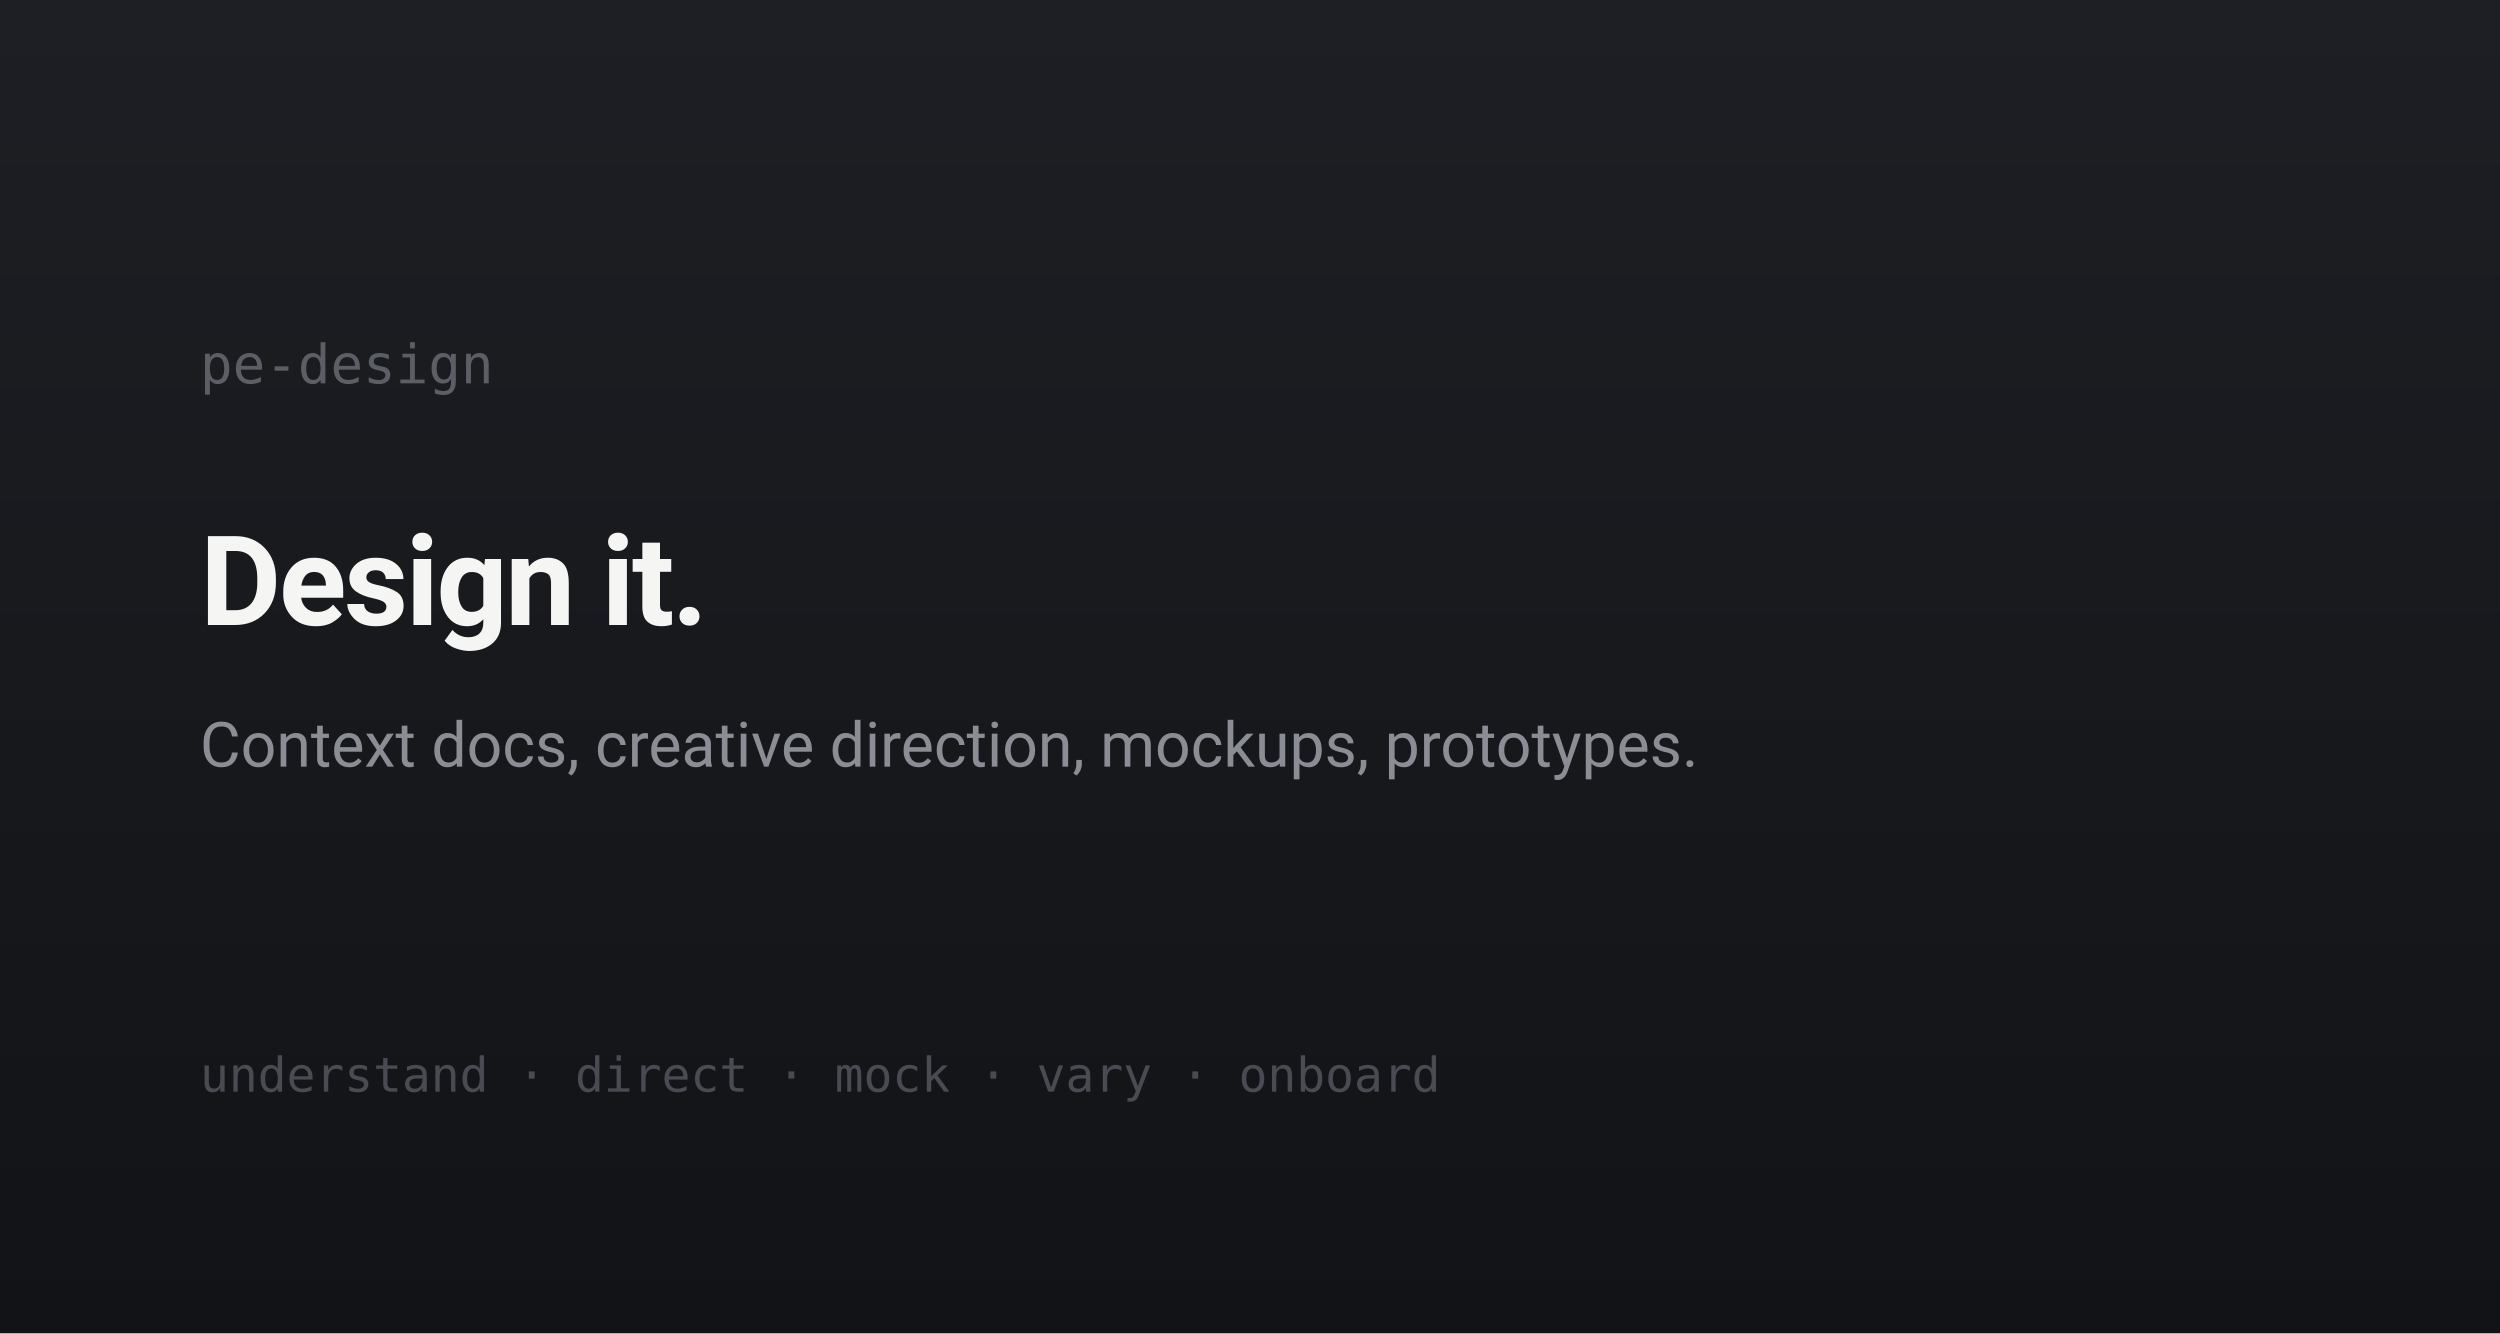
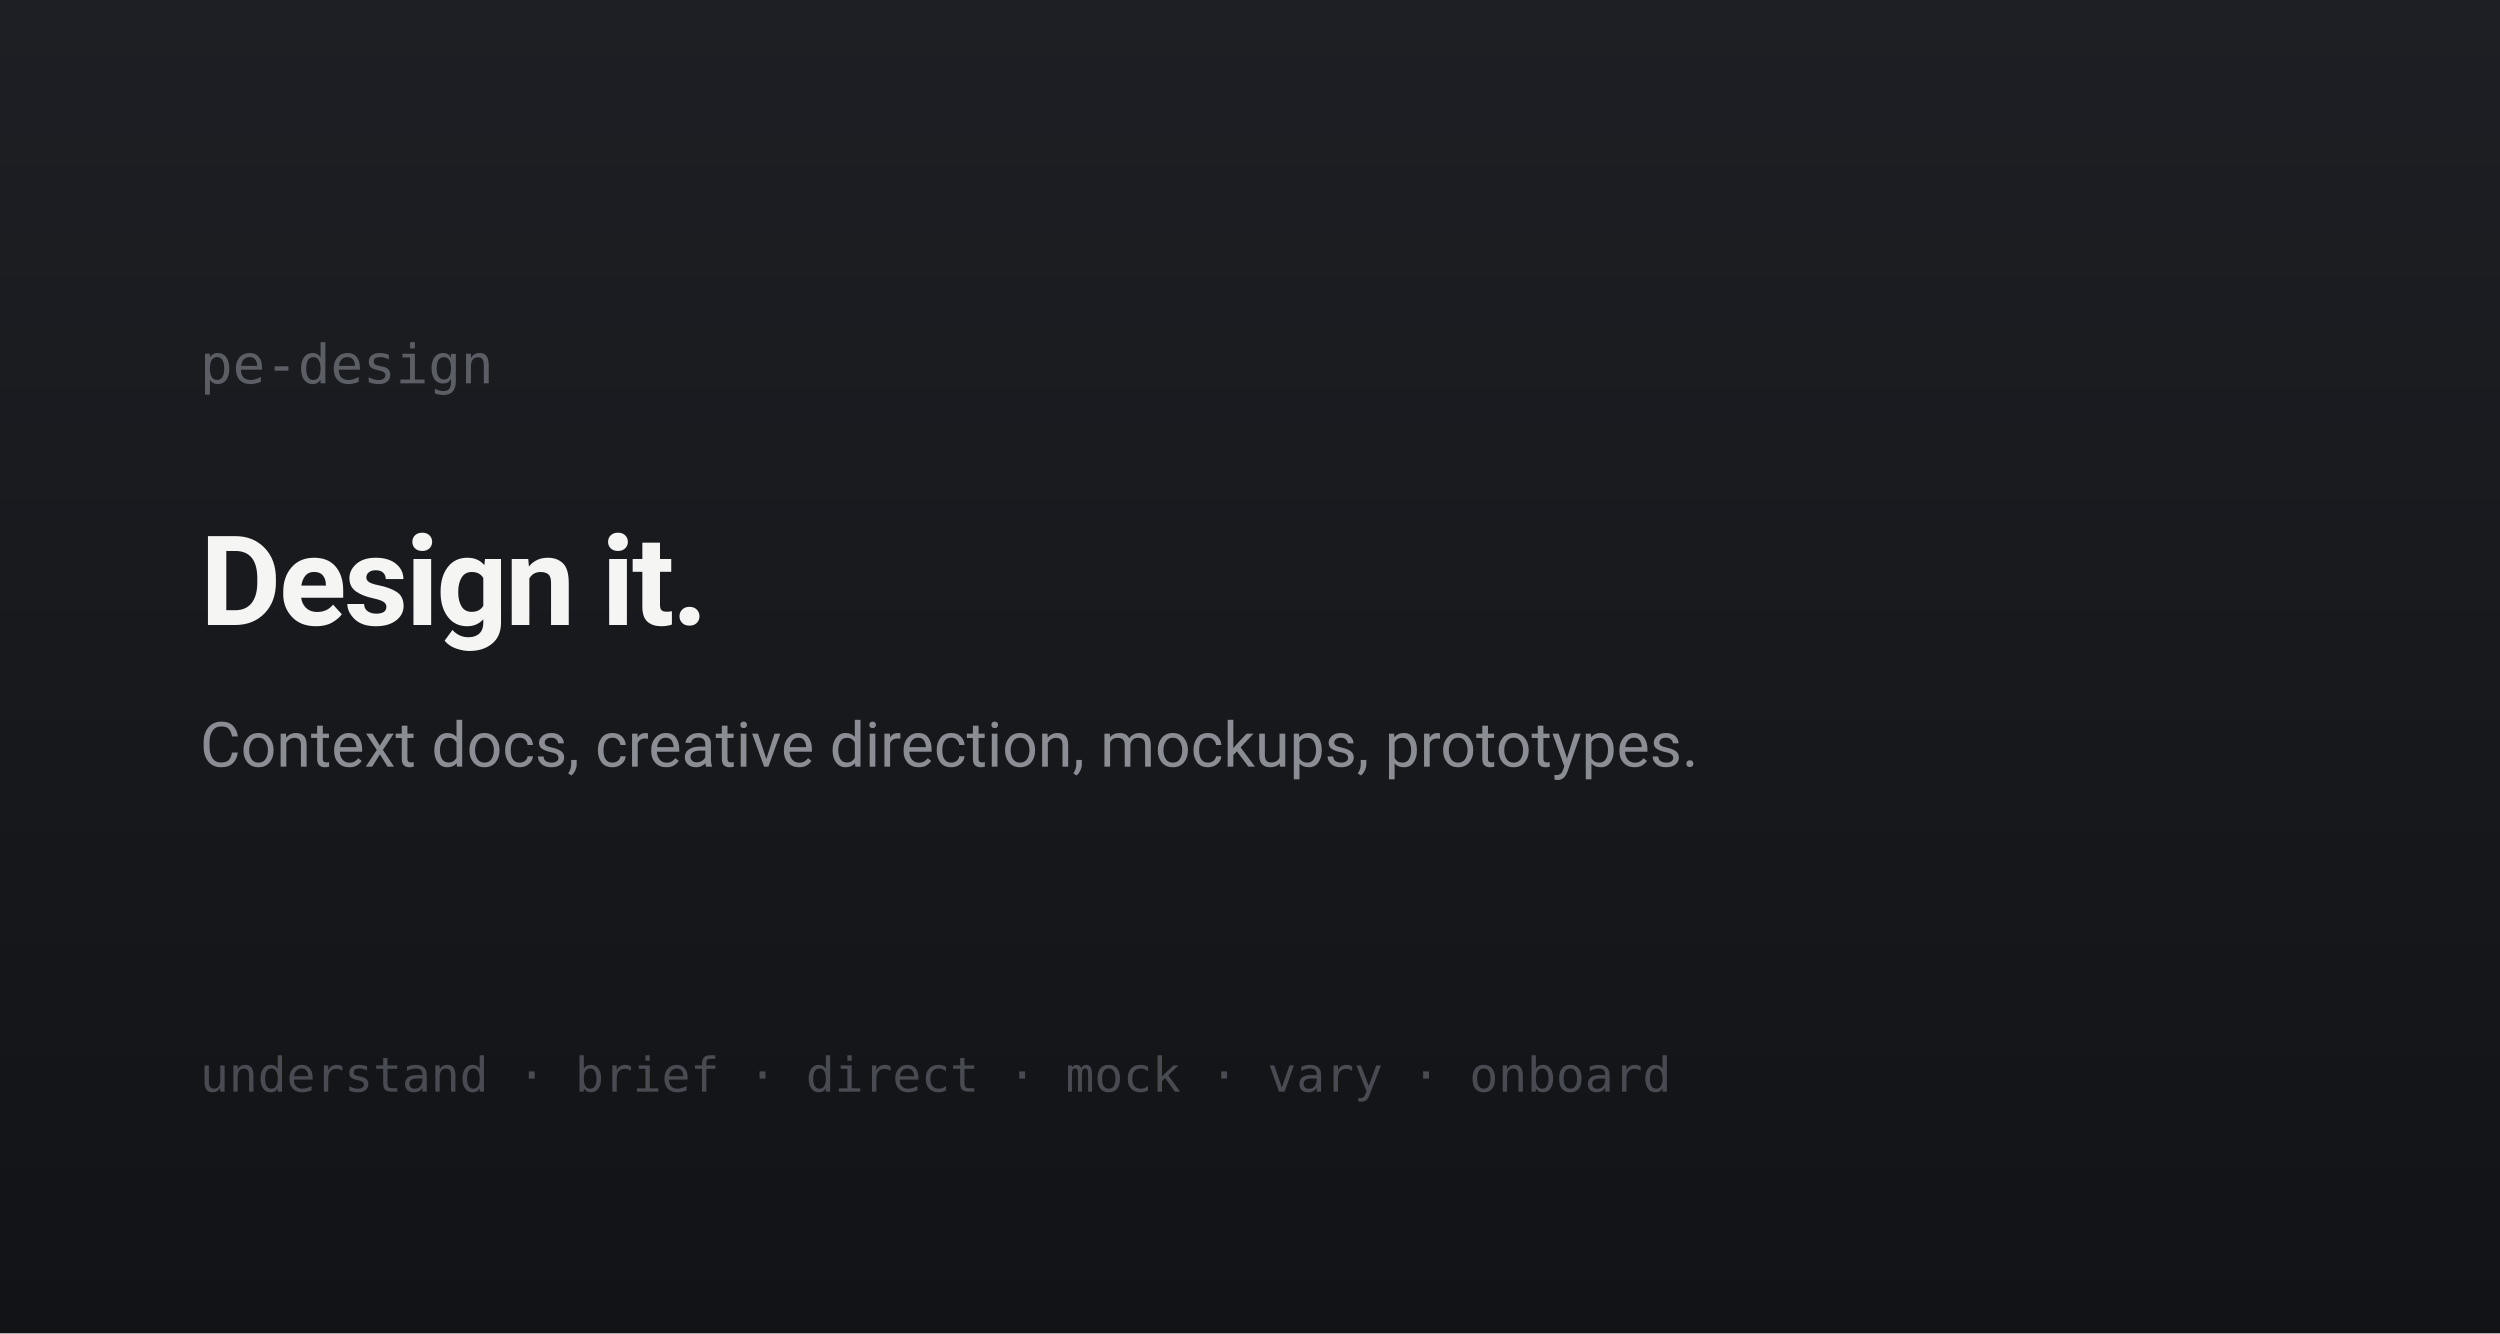
<svg xmlns="http://www.w3.org/2000/svg" width="600" height="320" viewBox="0 0 600 320" role="img" aria-labelledby="t">
  <defs>
    <linearGradient id="g" x1="0" y1="0" x2="0" y2="1">
      <stop offset="0%" stop-color="#1D1F24" />
      <stop offset="100%" stop-color="#121316" />
    </linearGradient>
  </defs>
  <g id="ground">
    <rect width="600" height="320" fill="url(#g)" />
  </g>
  <g id="type">
    <text x="48" y="92" font-family="Geist Mono, ui-monospace, SF Mono, Menlo, Consolas, monospace" font-size="13" fill="#5C5E66">pe-design</text>
    <text x="48" y="150" font-family="Geist, -apple-system, Segoe UI, Roboto, Helvetica, Arial, sans-serif" font-weight="600" font-size="30" letter-spacing="-0.6" fill="#F5F5F4">Design it.</text>
    <text x="48" y="184" font-family="Geist, -apple-system, Segoe UI, Roboto, Helvetica, Arial, sans-serif" font-size="15" fill="#8B8D94">Context docs, creative direction, mockups, prototypes.</text>
-     <text x="48" y="262" font-family="Geist Mono, ui-monospace, SF Mono, Menlo, Consolas, monospace" font-size="11.5" fill="#494B52">understand · direct · mock · vary · onboard</text>
+     <text x="48" y="262" font-family="Geist Mono, ui-monospace, SF Mono, Menlo, Consolas, monospace" font-size="11.5" fill="#494B52">understand · brief · direct · mock · vary · onboard</text>
  </g>
</svg>
